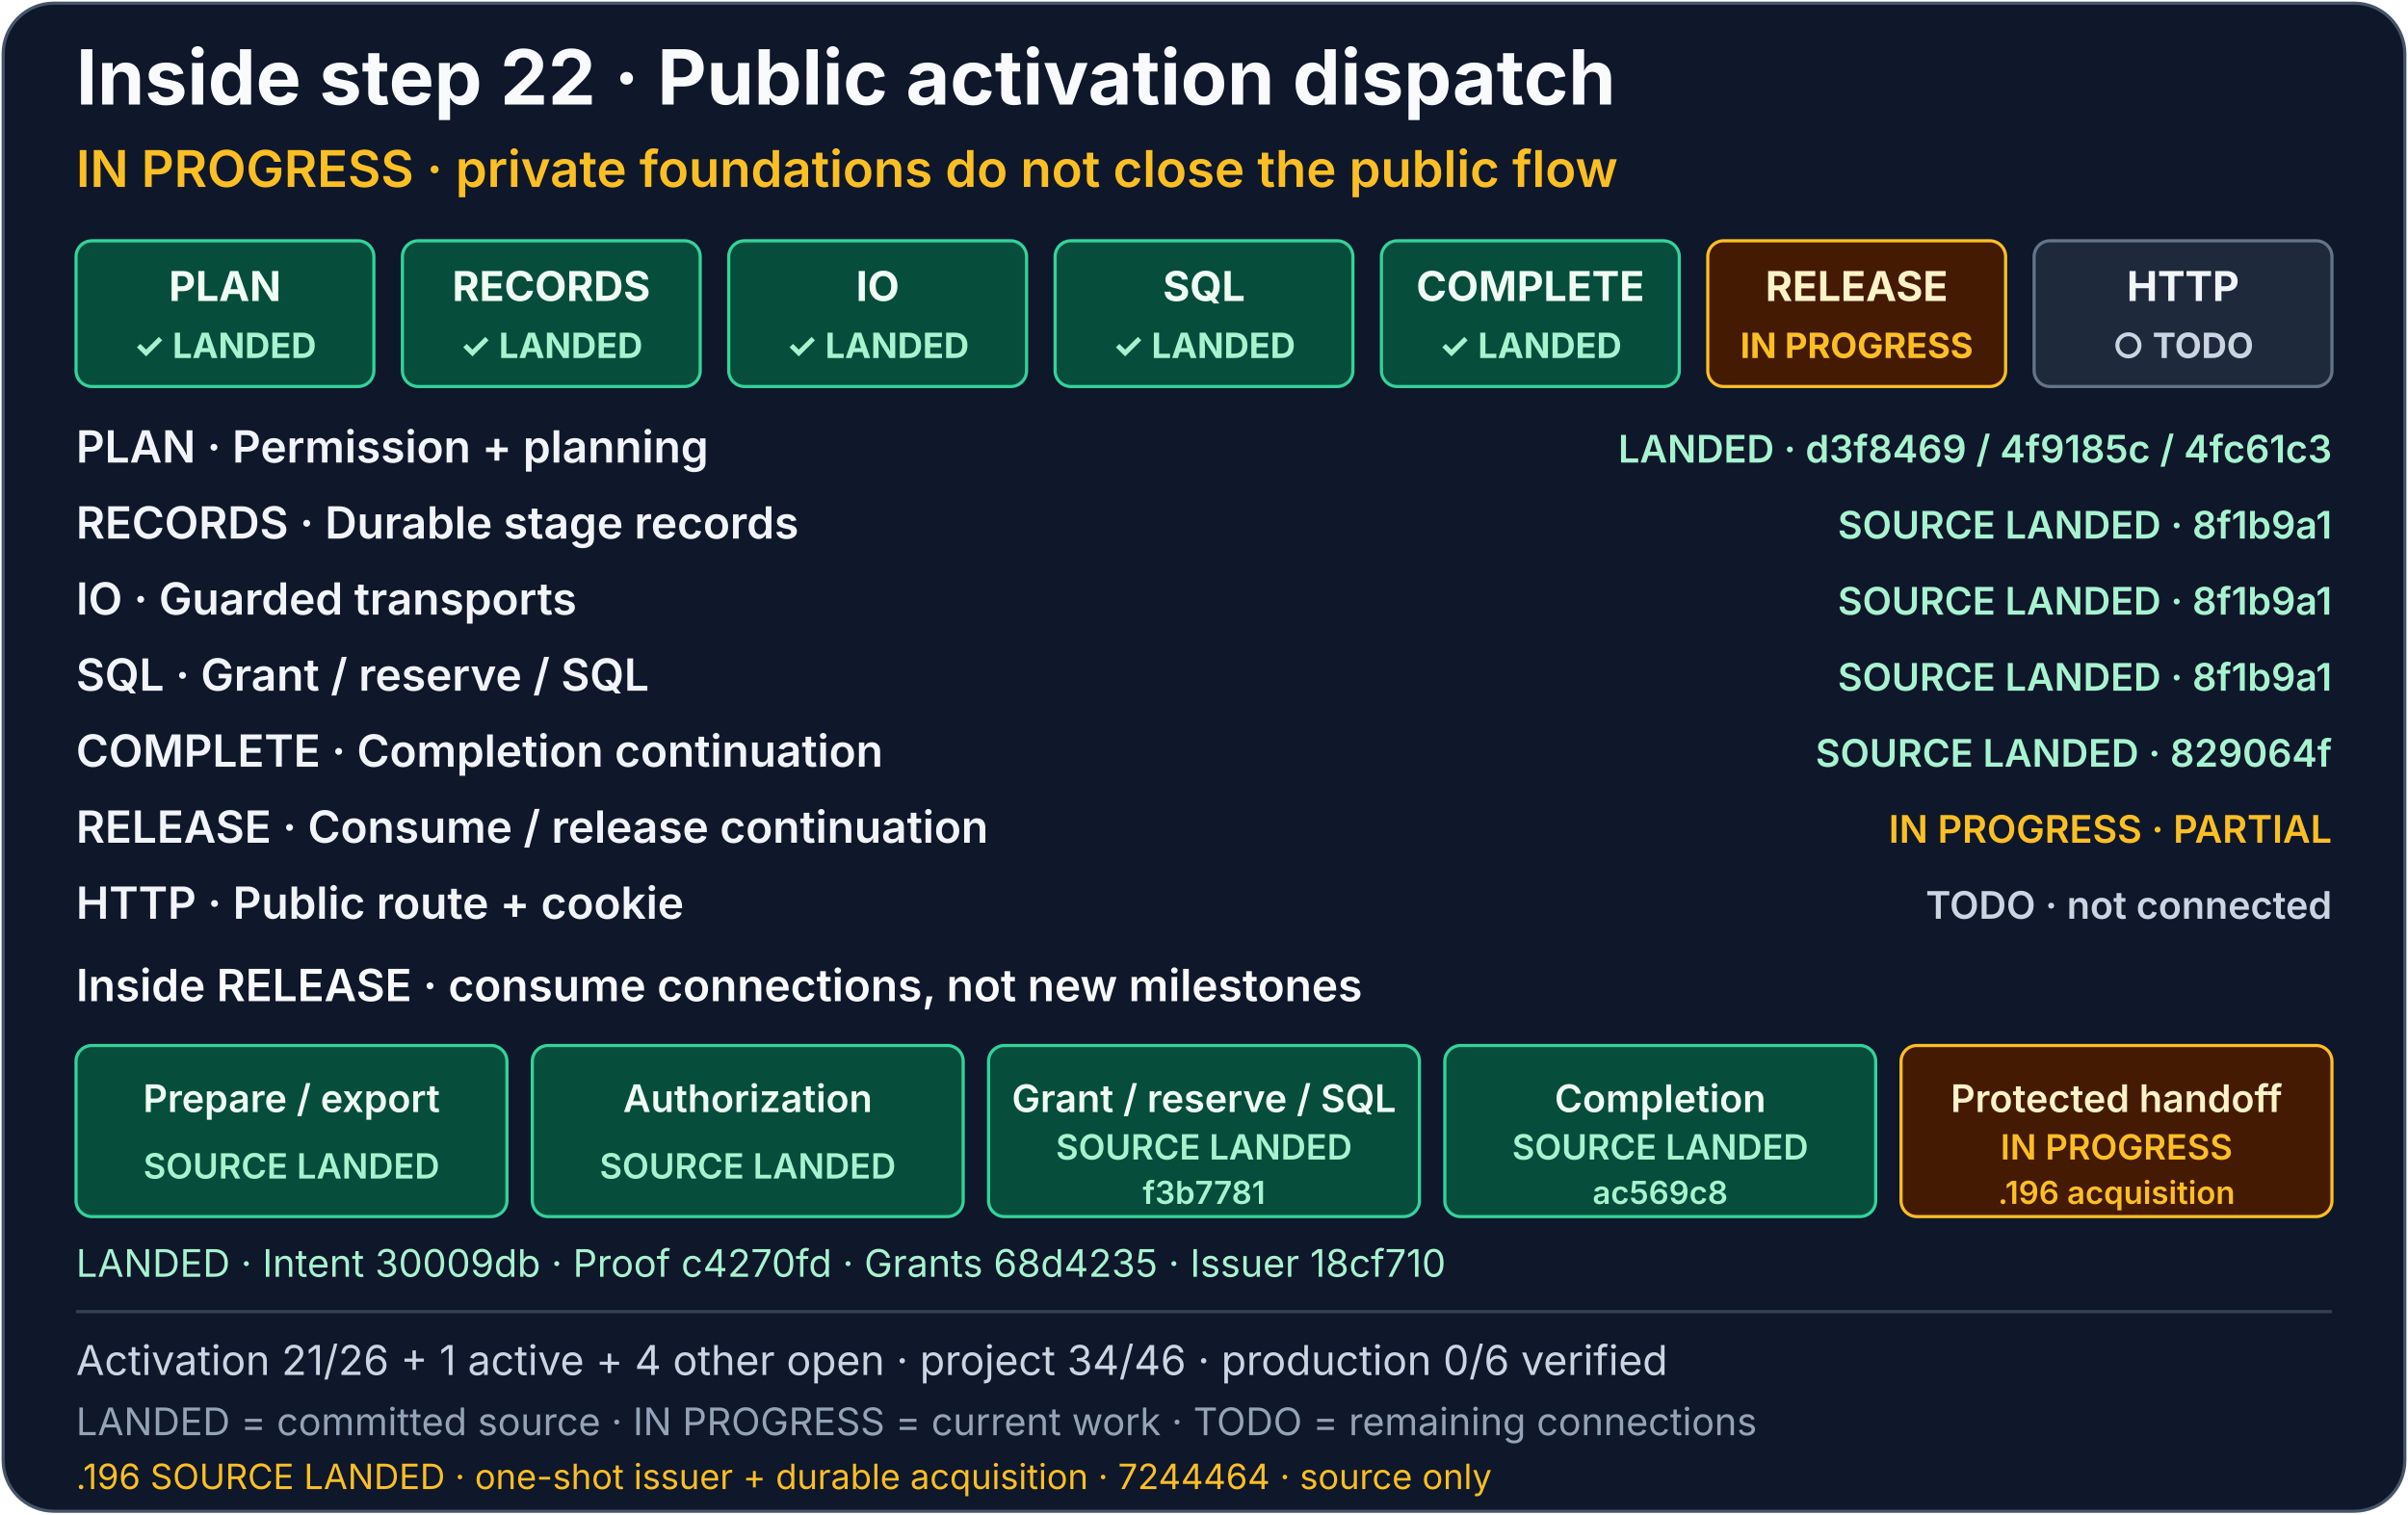
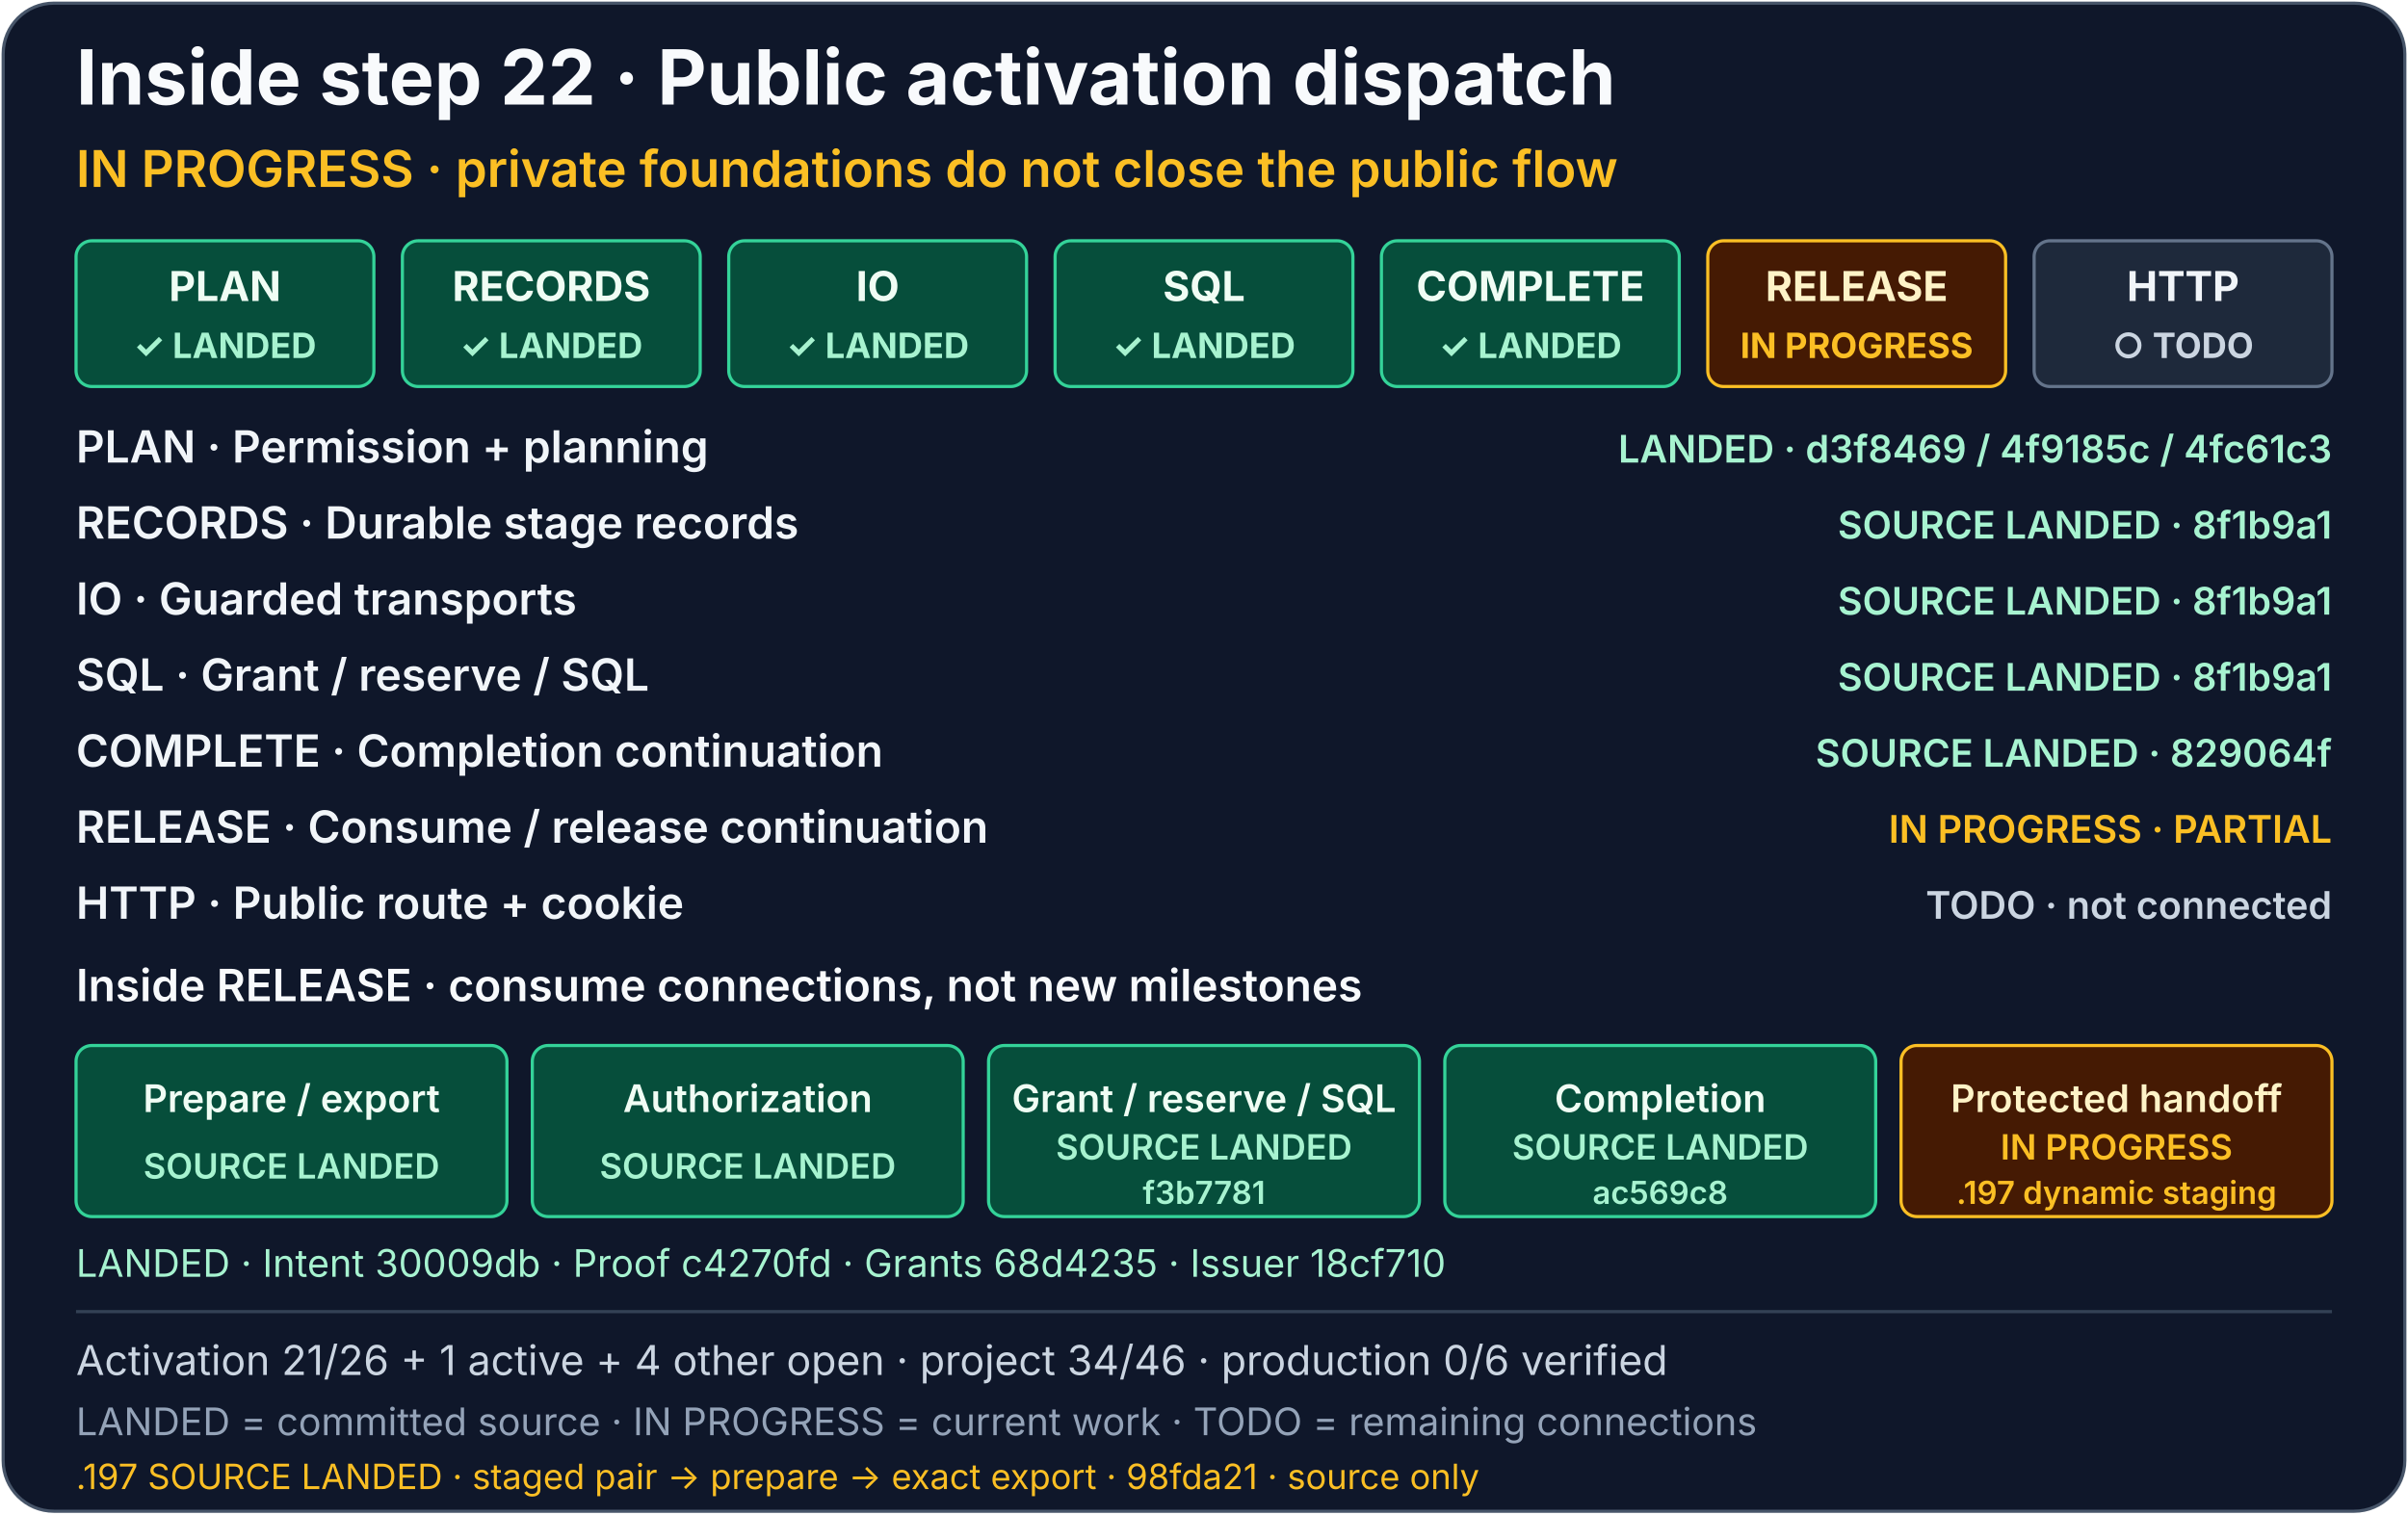
<svg xmlns="http://www.w3.org/2000/svg" width="760" height="478" viewBox="0 0 760 478" role="img" aria-labelledby="activation-dispatch-title activation-dispatch-description">
  <rect x="1" y="1" width="758" height="476" rx="16" fill="#0f172a" stroke="#475569" />
  <g font-family="system-ui, -apple-system, Segoe UI, sans-serif">
    <text x="24" y="33" fill="#f8fafc" font-size="24" font-weight="700">Inside step 22 · Public activation dispatch</text>
    <text x="24" y="59" fill="#fbbf24" font-size="16" font-weight="600">IN PROGRESS · private foundations do not close the public flow</text>
    <a href="../production-status.md#activation-dispatch-detail">
      <g font-size="13" font-weight="700" text-anchor="middle">
        <g aria-label="PLAN: Permission + planning, source-landed">
          <rect x="24" y="76" width="94" height="46" rx="5" fill="#064e3b" stroke="#34d399" />
          <text x="71" y="95" fill="#f0fdf4">PLAN</text>
          <text x="71" y="113" fill="#a7f3d0" font-size="11">✓ LANDED</text>
        </g>
        <g aria-label="RECORDS: Durable stage records, source-landed in 8f1b9a1">
          <rect x="127" y="76" width="94" height="46" rx="5" fill="#064e3b" stroke="#34d399" />
          <text x="174" y="95" fill="#f0fdf4">RECORDS</text>
          <text x="174" y="113" fill="#a7f3d0" font-size="11">✓ LANDED</text>
        </g>
        <g aria-label="IO: Guarded transports, source-landed in 8f1b9a1">
          <rect x="230" y="76" width="94" height="46" rx="5" fill="#064e3b" stroke="#34d399" />
          <text x="277" y="95" fill="#f0fdf4">IO</text>
          <text x="277" y="113" fill="#a7f3d0" font-size="11">✓ LANDED</text>
        </g>
        <g aria-label="SQL: Grant / reserve / SQL, source-landed in 8f1b9a1">
          <rect x="333" y="76" width="94" height="46" rx="5" fill="#064e3b" stroke="#34d399" />
          <text x="380" y="95" fill="#f0fdf4">SQL</text>
          <text x="380" y="113" fill="#a7f3d0" font-size="11">✓ LANDED</text>
        </g>
        <g aria-label="COMPLETE: Completion continuation, source-landed in 829064f">
          <rect x="436" y="76" width="94" height="46" rx="5" fill="#064e3b" stroke="#34d399" />
          <text x="483" y="95" fill="#f0fdf4">COMPLETE</text>
          <text x="483" y="113" fill="#a7f3d0" font-size="11">✓ LANDED</text>
        </g>
-         <g aria-label="RELEASE remains partial. .196 one-shot consume-input issuer and durable same-permission acquisition landed in 7244464; exact consume-worker bootstrap delivery is next, provisioning and public HTTP remain open">
+         <g aria-label="RELEASE remains partial. .197 exact consume-pair staging and same-original-work prepare then exact export landed in 98fda21; proof-worker setup/resources and public HTTP/current-auth/cookie remain open">
          <rect x="539" y="76" width="94" height="46" rx="5" fill="#451a03" stroke="#fbbf24" />
          <text x="586" y="95" fill="#fef3c7">RELEASE</text>
          <text x="586" y="113" fill="#fbbf24" font-size="11">IN PROGRESS</text>
        </g>
        <g aria-label="HTTP: Public route + cookie, todo">
          <rect x="642" y="76" width="94" height="46" rx="5" fill="#1e293b" stroke="#64748b" />
          <text x="689" y="95" fill="#f1f5f9">HTTP</text>
          <text x="689" y="113" fill="#cbd5e1" font-size="11">○ TODO</text>
        </g>
      </g>
      <g font-size="14" font-weight="600" fill="#f1f5f9">
        <text x="24" y="146">PLAN · Permission + planning</text>
        <text x="24" y="170">RECORDS · Durable stage records</text>
        <text x="24" y="194">IO · Guarded transports</text>
        <text x="24" y="218">SQL · Grant / reserve / SQL</text>
        <text x="24" y="242">COMPLETE · Completion continuation</text>
        <text x="24" y="266">RELEASE · Consume / release continuation</text>
        <text x="24" y="290">HTTP · Public route + cookie</text>
      </g>
      <g font-size="12" font-weight="600" text-anchor="end">
        <text x="736" y="146" fill="#a7f3d0">LANDED · d3f8469 / 4f9185c / 4fc61c3</text>
        <text x="736" y="170" fill="#a7f3d0">SOURCE LANDED · 8f1b9a1</text>
        <text x="736" y="194" fill="#a7f3d0">SOURCE LANDED · 8f1b9a1</text>
        <text x="736" y="218" fill="#a7f3d0">SOURCE LANDED · 8f1b9a1</text>
        <text x="736" y="242" fill="#a7f3d0">SOURCE LANDED · 829064f</text>
        <text x="736" y="266" fill="#fbbf24">IN PROGRESS · PARTIAL</text>
        <text x="736" y="290" fill="#cbd5e1">TODO · not connected</text>
      </g>
      <text x="24" y="316" fill="#f8fafc" font-size="14" font-weight="600">Inside RELEASE · consume connections, not new milestones</text>
      <g font-size="12" font-weight="600" text-anchor="middle">
-         <g aria-label="Consume prepare and export: source-landed in fbdb646; this does not include issuer acquisition or worker provisioning">
+         <g aria-label="Consume prepare and export: source-landed in fbdb646; exact issued-pair dynamic staging and same-original-work prepare then exact export source-landed in 98fda21; provisioning unverified">
          <rect x="24" y="330" width="136" height="54" rx="5" fill="#064e3b" stroke="#34d399" />
          <text x="92" y="351" fill="#f0fdf4">Prepare / export</text>
          <text x="92" y="372" fill="#a7f3d0" font-size="11">SOURCE LANDED</text>
        </g>
        <g aria-label="Consume authorization: source-landed in 93e0142">
          <rect x="168" y="330" width="136" height="54" rx="5" fill="#064e3b" stroke="#34d399" />
          <text x="236" y="351" fill="#f0fdf4">Authorization</text>
          <text x="236" y="372" fill="#a7f3d0" font-size="11">SOURCE LANDED</text>
        </g>
        <g aria-label="Consume grant, reservation and SQL: source-landed in f3b7781">
          <rect x="312" y="330" width="136" height="54" rx="5" fill="#064e3b" stroke="#34d399" />
          <text x="380" y="351" fill="#f0fdf4">Grant / reserve / SQL</text>
          <text x="380" y="366" fill="#a7f3d0" font-size="11">SOURCE LANDED</text>
          <text x="380" y="380" fill="#a7f3d0" font-size="10">f3b7781</text>
        </g>
        <g aria-label="Consume completion: source-landed in ac569c8">
          <rect x="456" y="330" width="136" height="54" rx="5" fill="#064e3b" stroke="#34d399" />
          <text x="524" y="351" fill="#f0fdf4">Completion</text>
          <text x="524" y="366" fill="#a7f3d0" font-size="11">SOURCE LANDED</text>
          <text x="524" y="380" fill="#a7f3d0" font-size="10">ac569c8</text>
        </g>
-         <g aria-label="RELEASE remains partial. .196 one-shot consume-input issuer and durable same-permission acquisition landed in 7244464; exact consume-worker bootstrap delivery is next, provisioning and public HTTP remain open">
+         <g aria-label="RELEASE remains partial. .197 exact consume-pair staging and same-original-work prepare then exact export landed in 98fda21; proof-worker setup/resources and public HTTP/current-auth/cookie remain open">
          <rect x="600" y="330" width="136" height="54" rx="5" fill="#451a03" stroke="#fbbf24" />
          <text x="668" y="351" fill="#fef3c7">Protected handoff</text>
          <text x="668" y="366" fill="#fbbf24" font-size="11">IN PROGRESS</text>
-           <text x="668" y="380" fill="#fbbf24" font-size="10">.196 acquisition</text>
+           <text x="668" y="380" fill="#fbbf24" font-size="10">.197 dynamic staging</text>
        </g>
      </g>
      <text x="24" y="403" fill="#a7f3d0" font-size="12">LANDED · Intent 30009db · Proof c4270fd · Grants 68d4235 · Issuer 18cf710</text>
    </a>
    <path d="M24 414H736" stroke="#334155" />
    <text x="24" y="434" fill="#cbd5e1" font-size="13">Activation 21/26 + 1 active + 4 other open · project 34/46 · production 0/6 verified</text>
    <text x="24" y="453" fill="#94a3b8" font-size="12">LANDED = committed source · IN PROGRESS = current work · TODO = remaining connections</text>
-     <text x="24" y="470" fill="#fbbf24" font-size="11">.196 SOURCE LANDED · one-shot issuer + durable acquisition · 7244464 · source only</text>
+     <text x="24" y="470" fill="#fbbf24" font-size="11">.197 SOURCE LANDED · staged pair → prepare → exact export · 98fda21 · source only</text>
  </g>
</svg>
